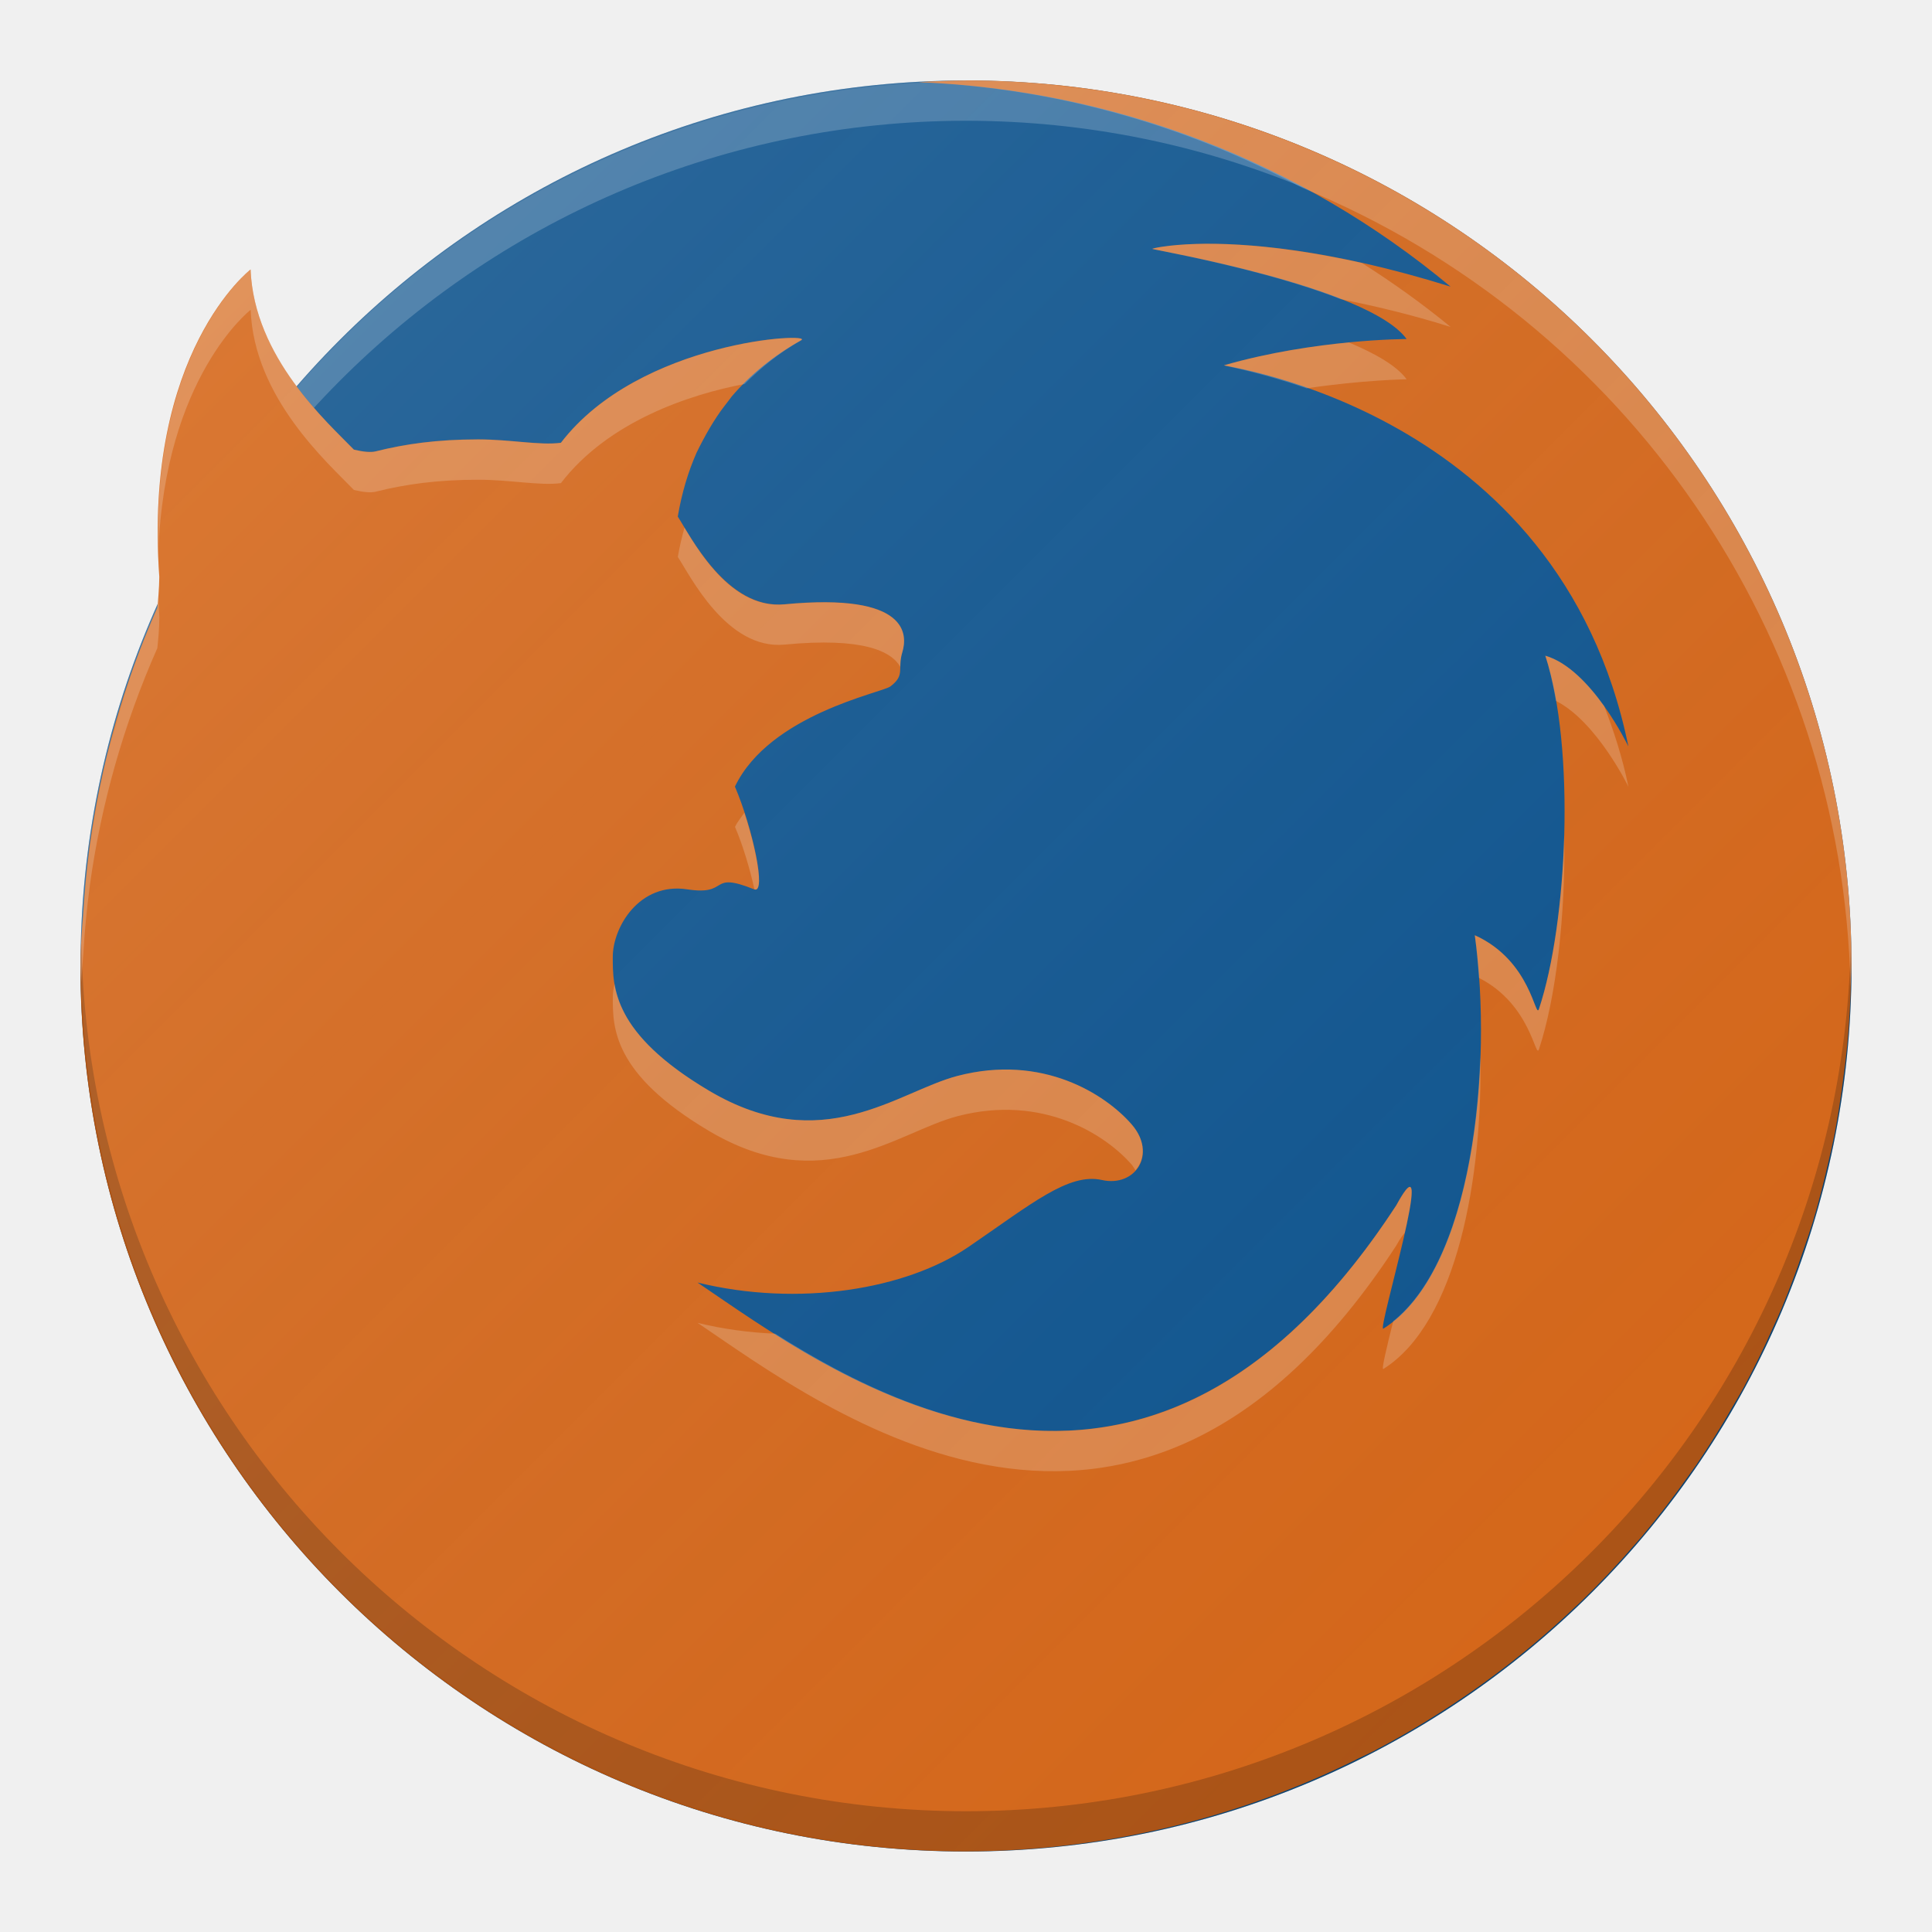
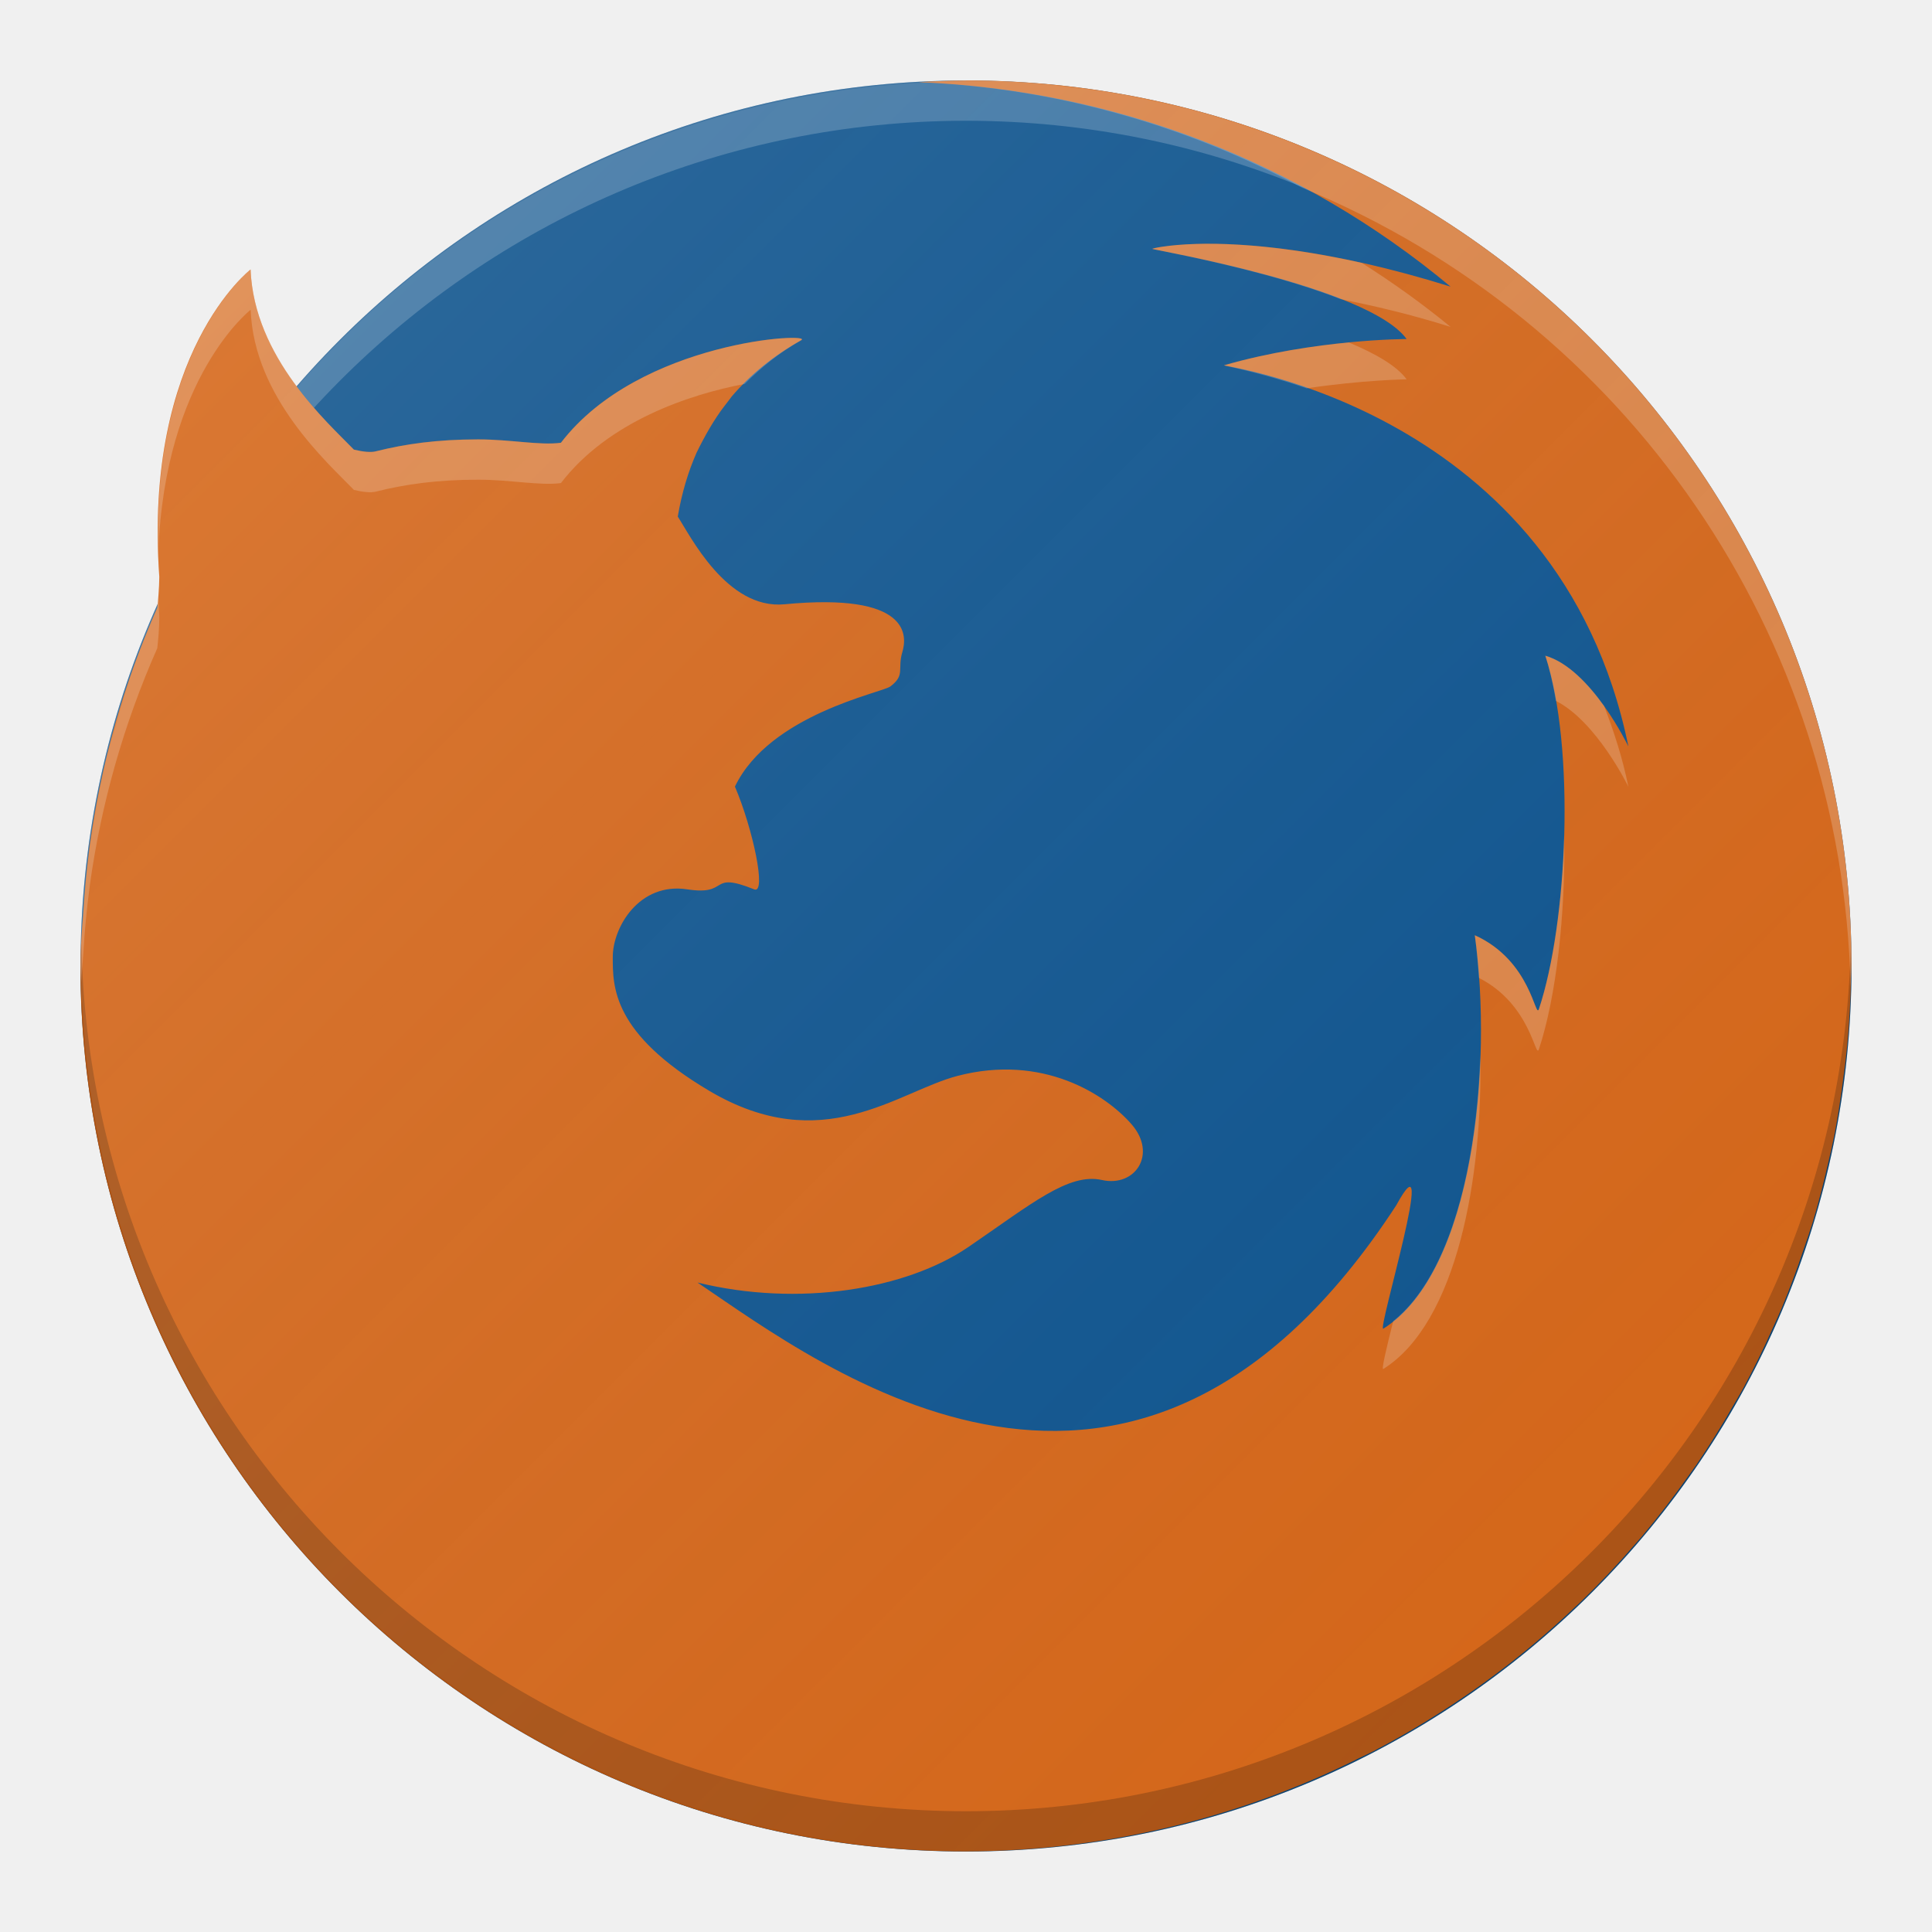
<svg xmlns="http://www.w3.org/2000/svg" xmlns:xlink="http://www.w3.org/1999/xlink" width="48" height="48" viewBox="0 0 48 48" id="svg2" version="1.1">
  <defs id="defs4">
    <filter style="color-interpolation-filters:sRGB" id="filter4630">
      <feFlood flood-opacity="1" flood-color="rgb(0,0,0)" result="flood" id="feFlood4632" />
      <feComposite in="flood" in2="SourceGraphic" operator="in" result="composite1" id="feComposite4634" />
      <feGaussianBlur in="composite1" stdDeviation="0.5" result="blur" id="feGaussianBlur4636" />
      <feOffset dx="0" dy="0.5" result="offset" id="feOffset4638" />
      <feComposite in="SourceGraphic" in2="offset" operator="over" result="composite2" id="feComposite4640" />
    </filter>
    <linearGradient id="linearGradient4165">
      <stop style="stop-color:#ffffff;stop-opacity:0.15" offset="0" id="stop4167" />
      <stop style="stop-color:#177ed5;stop-opacity:0;" offset="1" id="stop4169" />
    </linearGradient>
    <linearGradient xlink:href="#linearGradient4165" id="linearGradient4171-1" x1="-1.091" y1="1003.585" x2="49.091" y2="1053.767" gradientUnits="userSpaceOnUse" gradientTransform="matrix(0.9565166,0,0,0.9565206,1.043486,44.4125)" />
    <clipPath id="XMLID_68_-5">
      <ellipse ry="58.254" rx="58.215" cy="59.375" cx="63.755" id="use99-3" />
    </clipPath>
    <clipPath id="clipPath6658">
      <ellipse ry="58.254" rx="58.215" cy="59.375" cx="63.755" id="use6660" />
    </clipPath>
    <linearGradient y2="48.085" x2="78.466" y1="56.301" x1="64.478" gradientUnits="userSpaceOnUse" id="XMLID_74_">
      <stop id="stop149" style="stop-color:#DF731B" offset="0" />
      <stop id="stop151" style="stop-color:#DF731B" offset="0.545" />
      <stop id="stop153" style="stop-color:#EC8811" offset="0.701" />
      <stop id="stop155" style="stop-color:#F4950B" offset="0.859" />
      <stop id="stop157" style="stop-color:#F79A09" offset="1" />
    </linearGradient>
  </defs>
  <g id="layer1" transform="translate(0,-1004.362)">
    <circle style="fill:#11548c;fill-opacity:1;stroke:none;stroke-opacity:1" id="ellipse4216" cy="1028.362" cx="24" r="22" />
    <path style="fill:#ffffff;fill-opacity:0.2;stroke:none;stroke-opacity:1" d="m 24,1006.362 a 22,22 0 0 0 -22,22 22,22 0 0 0 0.021,0.586 A 22,22 0 0 1 24,1007.362 22,22 0 0 1 45.979,1028.776 22,22 0 0 0 46,1028.362 a 22,22 0 0 0 -22,-22 z" id="circle4325" />
    <path style="fill:#d96615;fill-opacity:1" d="m 24,1006.362 a 22,22 0 0 0 -1.172,0.041 22,22 0 0 1 13.211,5.08 c -3.02,-0.942 -5.141,-1.095 -6.314,-1.061 -0.737,0.022 -1.105,0.114 -1.098,0.123 0.02,0.024 5.371,0.936 6.32,2.24 0,0 -2.273,6e-4 -4.535,0.652 -0.102,0.029 8.323,1.052 10.045,9.471 0,0 -0.922,-1.927 -2.064,-2.254 0.751,2.285 0.557,6.62 -0.158,8.775 -0.092,0.277 -0.185,-1.197 -1.594,-1.832 0.451,3.234 -0.028,8.362 -2.271,9.775 -0.175,0.11 1.407,-5.063 0.318,-3.062 -6.499,9.964 -14.226,4.031 -17.359,1.916 2.515,0.616 5.188,0.172 6.734,-0.885 1.561,-1.067 2.485,-1.847 3.314,-1.662 0.829,0.185 1.38,-0.647 0.736,-1.385 -0.644,-0.74 -2.209,-1.755 -4.326,-1.201 -1.493,0.391 -3.344,2.042 -6.168,0.369 -2.41,-1.428 -2.395,-2.586 -2.395,-3.324 0,-0.739 0.657,-1.864 1.854,-1.68 1.071,0.165 0.507,-0.464 1.66,0 0.314,0.126 -0.032,-1.506 -0.479,-2.553 0.861,-1.796 3.653,-2.331 3.861,-2.488 0.378,-0.285 0.17,-0.427 0.299,-0.857 0.12,-0.401 0.197,-1.484 -2.928,-1.185 -1.438,0.138 -2.353,-1.725 -2.652,-2.178 0.097,-0.576 0.254,-1.102 0.465,-1.584 0.214,-0.439 0.448,-0.842 0.682,-1.147 0.073,-0.095 0.138,-0.178 0.195,-0.256 0.466,-0.543 1.036,-1.008 1.723,-1.395 0.358,-0.202 -4.005,-0.013 -5.969,2.547 -0.527,0.069 -1.249,-0.084 -2.057,-0.084 -1.013,0 -1.808,0.112 -2.545,0.297 -0.118,0.03 -0.308,0.013 -0.541,-0.043 -0.648,-0.672 -2.482,-2.285 -2.566,-4.475 0,0 -2.667,2.05 -2.268,7.637 -0.004,0.317 -0.027,0.541 -0.051,0.769 a 22,22 0 0 0 -1.678,5.9 22,22 0 0 0 0,0.01 22,22 0 0 0 -0.16,1.676 22,22 0 0 0 -0.057,0.808 22,22 0 0 0 -0.014,0.502 22,22 0 0 0 22,22 22,22 0 0 0 9.791,-2.328 c 0.109,-0.053 0.22,-0.104 0.326,-0.158 a 22,22 0 0 0 0.939,-0.52 c 0.241,-0.14 0.475,-0.284 0.705,-0.432 a 22,22 0 0 0 1.762,-1.242 22,22 0 0 0 0.053,-0.041 22,22 0 0 0 1.559,-1.35 22,22 0 0 0 0.129,-0.119 22,22 0 0 0 1.359,-1.439 22,22 0 0 0 0.162,-0.186 22,22 0 0 0 1.141,-1.48 22,22 0 0 0 0.221,-0.309 22,22 0 0 0 0.916,-1.471 22,22 0 0 0 0.254,-0.44 22,22 0 0 0 0.725,-1.478 22,22 0 0 0 0.236,-0.529 22,22 0 0 0 0.543,-1.459 22,22 0 0 0 0.213,-0.635 22,22 0 0 0 0.371,-1.414 22,22 0 0 0 0.172,-0.769 22,22 0 0 0 0.205,-1.289 22,22 0 0 0 0.113,-0.935 22,22 0 0 0 0.094,-1.666 22,22 0 0 0 0.012,-0.31 22,22 0 0 0 -22,-22 z" id="path159" />
    <path id="path4330" d="m 24,1050.362 a 22,22 0 0 1 -22,-22 22,22 0 0 1 0.021,-0.586 22,22 0 0 0 21.979,21.586 22,22 0 0 0 21.979,-21.414 22,22 0 0 1 0.021,0.414 22,22 0 0 1 -22,22 z" style="fill:#000000;fill-opacity:0.2;stroke:none;stroke-opacity:1" />
-     <path style="fill:#ffffff;fill-opacity:0.2" d="m 24,1006.362 a 22,22 0 0 0 -1.172,0.041 22,22 0 0 1 9.521,2.623 22,22 0 0 1 13.627,19.859 22,22 0 0 0 0.012,-0.213 22,22 0 0 0 0.012,-0.31 22,22 0 0 0 -22,-22 z m 5.725,4.061 c -0.737,0.022 -1.105,0.114 -1.098,0.123 0.014,0.017 2.775,0.498 4.684,1.25 0.817,0.162 1.701,0.367 2.729,0.688 a 22,22 0 0 0 -2.209,-1.59 c -1.863,-0.414 -3.244,-0.496 -4.105,-0.471 z m -23.498,0.637 c 0,0 -2.457,1.904 -2.293,7.014 0.159,-4.359 2.293,-6.014 2.293,-6.014 0.084,2.189 1.918,3.803 2.566,4.475 0.233,0.056 0.423,0.073 0.541,0.043 0.737,-0.185 1.532,-0.297 2.545,-0.297 0.808,0 1.53,0.153 2.057,0.084 1.175,-1.533 3.199,-2.205 4.566,-2.463 0.405,-0.406 0.857,-0.777 1.402,-1.084 0.358,-0.202 -4.005,-0.013 -5.969,2.547 -0.527,0.069 -1.249,-0.084 -2.057,-0.084 -1.013,0 -1.808,0.112 -2.545,0.297 -0.118,0.03 -0.308,0.013 -0.541,-0.043 -0.648,-0.672 -2.482,-2.285 -2.566,-4.475 z m 27.283,1.81 c -0.849,0.082 -1.973,0.244 -3.098,0.568 -0.033,0.01 0.843,0.154 2.049,0.572 1.394,-0.208 2.486,-0.225 2.486,-0.225 -0.243,-0.334 -0.779,-0.641 -1.438,-0.916 z m -16.504,4.6 c -0.065,0.234 -0.123,0.475 -0.166,0.729 0.3,0.452 1.214,2.316 2.652,2.178 1.946,-0.186 2.65,0.163 2.875,0.551 0.002,-0.1 0.006,-0.211 0.053,-0.365 0.12,-0.401 0.197,-1.484 -2.928,-1.185 -1.261,0.121 -2.092,-1.25 -2.486,-1.906 z m -13.072,1.609 c -0.009,0.125 -0.014,0.272 -0.025,0.387 a 22,22 0 0 0 -1.678,5.9 22,22 0 0 0 0,0.01 22,22 0 0 0 -0.16,1.676 22,22 0 0 0 -0.057,0.808 22,22 0 0 0 -0.014,0.502 22,22 0 0 0 0.02,0.404 22,22 0 0 1 0.051,-0.715 22,22 0 0 1 0.16,-1.676 22,22 0 0 1 0,-0.01 22,22 0 0 1 1.678,-5.9 c 0.023,-0.229 0.047,-0.452 0.051,-0.769 -0.015,-0.214 -0.019,-0.413 -0.025,-0.617 z m 34.459,1.576 c 0.109,0.332 0.193,0.716 0.264,1.121 1.016,0.514 1.801,2.133 1.801,2.133 -0.148,-0.726 -0.361,-1.378 -0.6,-1.998 -0.002,0 -0.002,0 -0.004,-0.01 -0.373,-0.523 -0.89,-1.086 -1.461,-1.25 z m -19.9,3.9 c -0.08,0.116 -0.171,0.223 -0.232,0.351 0.202,0.473 0.373,1.055 0.482,1.551 0.247,0.085 0.063,-0.949 -0.25,-1.902 z m 20.369,0.564 c -0.046,1.629 -0.271,3.24 -0.627,4.311 -0.092,0.277 -0.185,-1.197 -1.594,-1.832 0.046,0.332 0.076,0.693 0.102,1.059 1.303,0.66 1.403,2.043 1.492,1.774 0.429,-1.292 0.664,-3.364 0.627,-5.311 z m -23.594,3.686 c -0.026,0.116 -0.043,0.229 -0.043,0.334 0,0.739 -0.015,1.897 2.395,3.324 2.824,1.673 4.675,0.022 6.168,-0.369 2.117,-0.554 3.682,0.462 4.326,1.201 0.041,0.047 0.064,0.096 0.096,0.144 0.242,-0.276 0.272,-0.723 -0.096,-1.145 -0.644,-0.74 -2.209,-1.755 -4.326,-1.201 -1.493,0.391 -3.344,2.042 -6.168,0.369 -1.779,-1.054 -2.234,-1.958 -2.352,-2.658 z m 21.51,1.748 c -0.081,2.654 -0.709,5.469 -2.164,6.633 -0.164,0.66 -0.301,1.224 -0.244,1.188 1.831,-1.153 2.474,-4.768 2.408,-7.82 z m -1.73,3.307 c -0.046,-0.047 -0.155,0.076 -0.359,0.451 -5.429,8.323 -11.678,5.556 -15.428,3.186 -0.64,-0.027 -1.291,-0.113 -1.932,-0.27 3.134,2.115 10.861,8.048 17.359,-1.916 0.1,-0.184 0.156,-0.25 0.215,-0.322 0.129,-0.574 0.214,-1.057 0.145,-1.129 z" id="path4332" />
+     <path style="fill:#ffffff;fill-opacity:0.2" d="M 24 2 A 22 22 0 0 0 22.828 2.041 A 22 22 0 0 1 32.35 4.664 A 22 22 0 0 1 45.977 24.523 A 22 22 0 0 0 45.988 24.311 A 22 22 0 0 0 46 24 A 22 22 0 0 0 24 2 z M 29.725 6.061 C 28.988 6.083 28.62 6.175 28.627 6.184 C 28.641 6.201 31.402 6.682 33.311 7.434 C 34.128 7.595 35.011 7.8 36.039 8.121 A 22 22 0 0 0 33.83 6.531 C 31.967 6.117 30.586 6.035 29.725 6.061 z M 6.227 6.697 C 6.227 6.697 3.77 8.601 3.934 13.711 C 4.093 9.352 6.227 7.697 6.227 7.697 C 6.311 9.886 8.145 11.5 8.793 12.172 C 9.026 12.228 9.216 12.245 9.334 12.215 C 10.07 12.03 10.866 11.918 11.879 11.918 C 12.687 11.918 13.409 12.071 13.936 12.002 C 15.111 10.469 17.134 9.797 18.502 9.539 C 18.907 9.133 19.359 8.762 19.904 8.455 C 20.263 8.253 15.899 8.442 13.936 11.002 C 13.409 11.071 12.687 10.918 11.879 10.918 C 10.866 10.918 10.07 11.03 9.334 11.215 C 9.216 11.245 9.026 11.228 8.793 11.172 C 8.145 10.5 6.311 8.886 6.227 6.697 z M 33.51 8.508 C 32.66 8.59 31.536 8.752 30.412 9.076 C 30.38 9.086 31.255 9.231 32.461 9.648 C 33.855 9.44 34.947 9.424 34.947 9.424 C 34.704 9.09 34.168 8.782 33.51 8.508 z M 3.934 14.717 C 3.924 14.842 3.92 14.989 3.908 15.104 A 22 22 0 0 0 2.23 21.004 A 22 22 0 0 0 2.23 21.014 A 22 22 0 0 0 2.07 22.689 A 22 22 0 0 0 2.014 23.498 A 22 22 0 0 0 2 24 A 22 22 0 0 0 2.02 24.404 A 22 22 0 0 1 2.07 23.689 A 22 22 0 0 1 2.23 22.014 A 22 22 0 0 1 2.23 22.004 A 22 22 0 0 1 3.908 16.104 C 3.932 15.875 3.955 15.651 3.959 15.334 C 3.944 15.12 3.94 14.921 3.934 14.717 z M 38.393 16.289 L 38.393 16.293 C 38.502 16.625 38.586 17.009 38.656 17.414 C 39.672 17.928 40.457 19.547 40.457 19.547 C 40.309 18.821 40.096 18.169 39.857 17.549 C 39.856 17.549 39.855 17.549 39.854 17.539 C 39.48 17.016 38.964 16.453 38.393 16.289 z M 38.861 20.758 C 38.815 22.387 38.59 23.997 38.234 25.068 C 38.142 25.346 38.05 23.872 36.641 23.236 C 36.687 23.568 36.716 23.93 36.742 24.295 C 38.045 24.955 38.145 26.338 38.234 26.068 C 38.663 24.777 38.898 22.705 38.861 20.758 z M 36.777 26.191 C 36.696 28.845 36.068 31.66 34.613 32.824 C 34.449 33.484 34.312 34.048 34.369 34.012 C 36.2 32.859 36.843 29.244 36.777 26.191 z " transform="translate(0,1004.362)" id="path4332" />
    <path style="fill:url(#linearGradient4171-1);fill-opacity:1;stroke:none;stroke-width:2;stroke-linecap:round;stroke-linejoin:round;stroke-miterlimit:4;stroke-dasharray:none;stroke-opacity:1" d="m 24,1006.362 a 22,22 0 0 0 -1.172,0.041 22,22 0 0 1 0.131,0.012 22,22 0 0 0 -15.518,7.488 22,22 0 0 0 -0.057,0.072 c -0.585,-0.779 -1.114,-1.765 -1.158,-2.916 0,0 -2.667,2.05 -2.268,7.637 -0.003,0.305 -0.026,0.521 -0.049,0.74 a 22,22 0 0 0 -0.031,0.066 22,22 0 0 0 -0.643,1.664 22,22 0 0 0 -0.057,0.193 22,22 0 0 0 -0.285,0.981 22,22 0 0 0 -0.273,0.938 22,22 0 0 0 -0.01,0.041 22,22 0 0 0 -0.035,0.182 22,22 0 0 0 -0.246,1.31 A 22,22 0 0 0 2,1028.362 a 22,22 0 0 0 0.025,0.729 22,22 0 0 0 0,0.01 22,22 0 0 0 0.027,0.324 22,22 0 0 0 0.176,1.914 22,22 0 0 0 0.012,0.102 22,22 0 0 0 0.016,0.084 22,22 0 0 0 0.373,1.955 22,22 0 0 0 0.021,0.094 22,22 0 0 0 0.025,0.086 22,22 0 0 0 0.582,1.957 22,22 0 0 0 0.023,0.072 22,22 0 0 0 0.021,0.055 22,22 0 0 0 0.785,1.914 22,22 0 0 0 0.02,0.043 22,22 0 0 0 0.021,0.041 22,22 0 0 0 0.979,1.844 22,22 0 0 0 0.023,0.041 22,22 0 0 0 0.021,0.031 22,22 0 0 0 1.189,1.783 22,22 0 0 0 1.385,1.688 22,22 0 0 0 1.555,1.551 22,22 0 0 0 0.002,0 22,22 0 0 0 0.004,0 22,22 0 0 0 1.697,1.385 22,22 0 0 0 0.006,0 22,22 0 0 0 0.006,0 22,22 0 0 0 1.82,1.201 22,22 0 0 0 1.961,1.031 22,22 0 0 0 2.07,0.832 22,22 0 0 0 0.135,0.051 22,22 0 0 0 0.02,0.01 22,22 0 0 0 0.176,0.051 22,22 0 0 0 1.678,0.476 22,22 0 0 0 0.609,0.137 22,22 0 0 0 1.428,0.254 22,22 0 0 0 0.883,0.107 22,22 0 0 0 1.395,0.107 22,22 0 0 0 0.83,0.031 22,22 0 0 0 16.623,-7.631 22,22 0 0 0 0.162,-0.186 22,22 0 0 0 2.531,-3.699 22,22 0 0 0 1.717,-4.101 22,22 0 0 0 0.371,-1.414 22,22 0 0 0 0.172,-0.769 22,22 0 0 0 0.203,-1.274 22,22 0 0 0 0.002,-0.016 22,22 0 0 0 0.113,-0.935 22,22 0 0 0 0.094,-1.666 22,22 0 0 0 0.012,-0.308 22,22 0 0 0 -15.727,-21.068 22,22 0 0 0 -0.225,-0.074 22,22 0 0 0 -1.691,-0.398 22,22 0 0 0 -0.471,-0.105 22,22 0 0 0 -1.514,-0.199 22,22 0 0 0 -0.697,-0.086 A 22,22 0 0 0 24,1006.362 Z" id="circle4163-3" />
  </g>
</svg>
